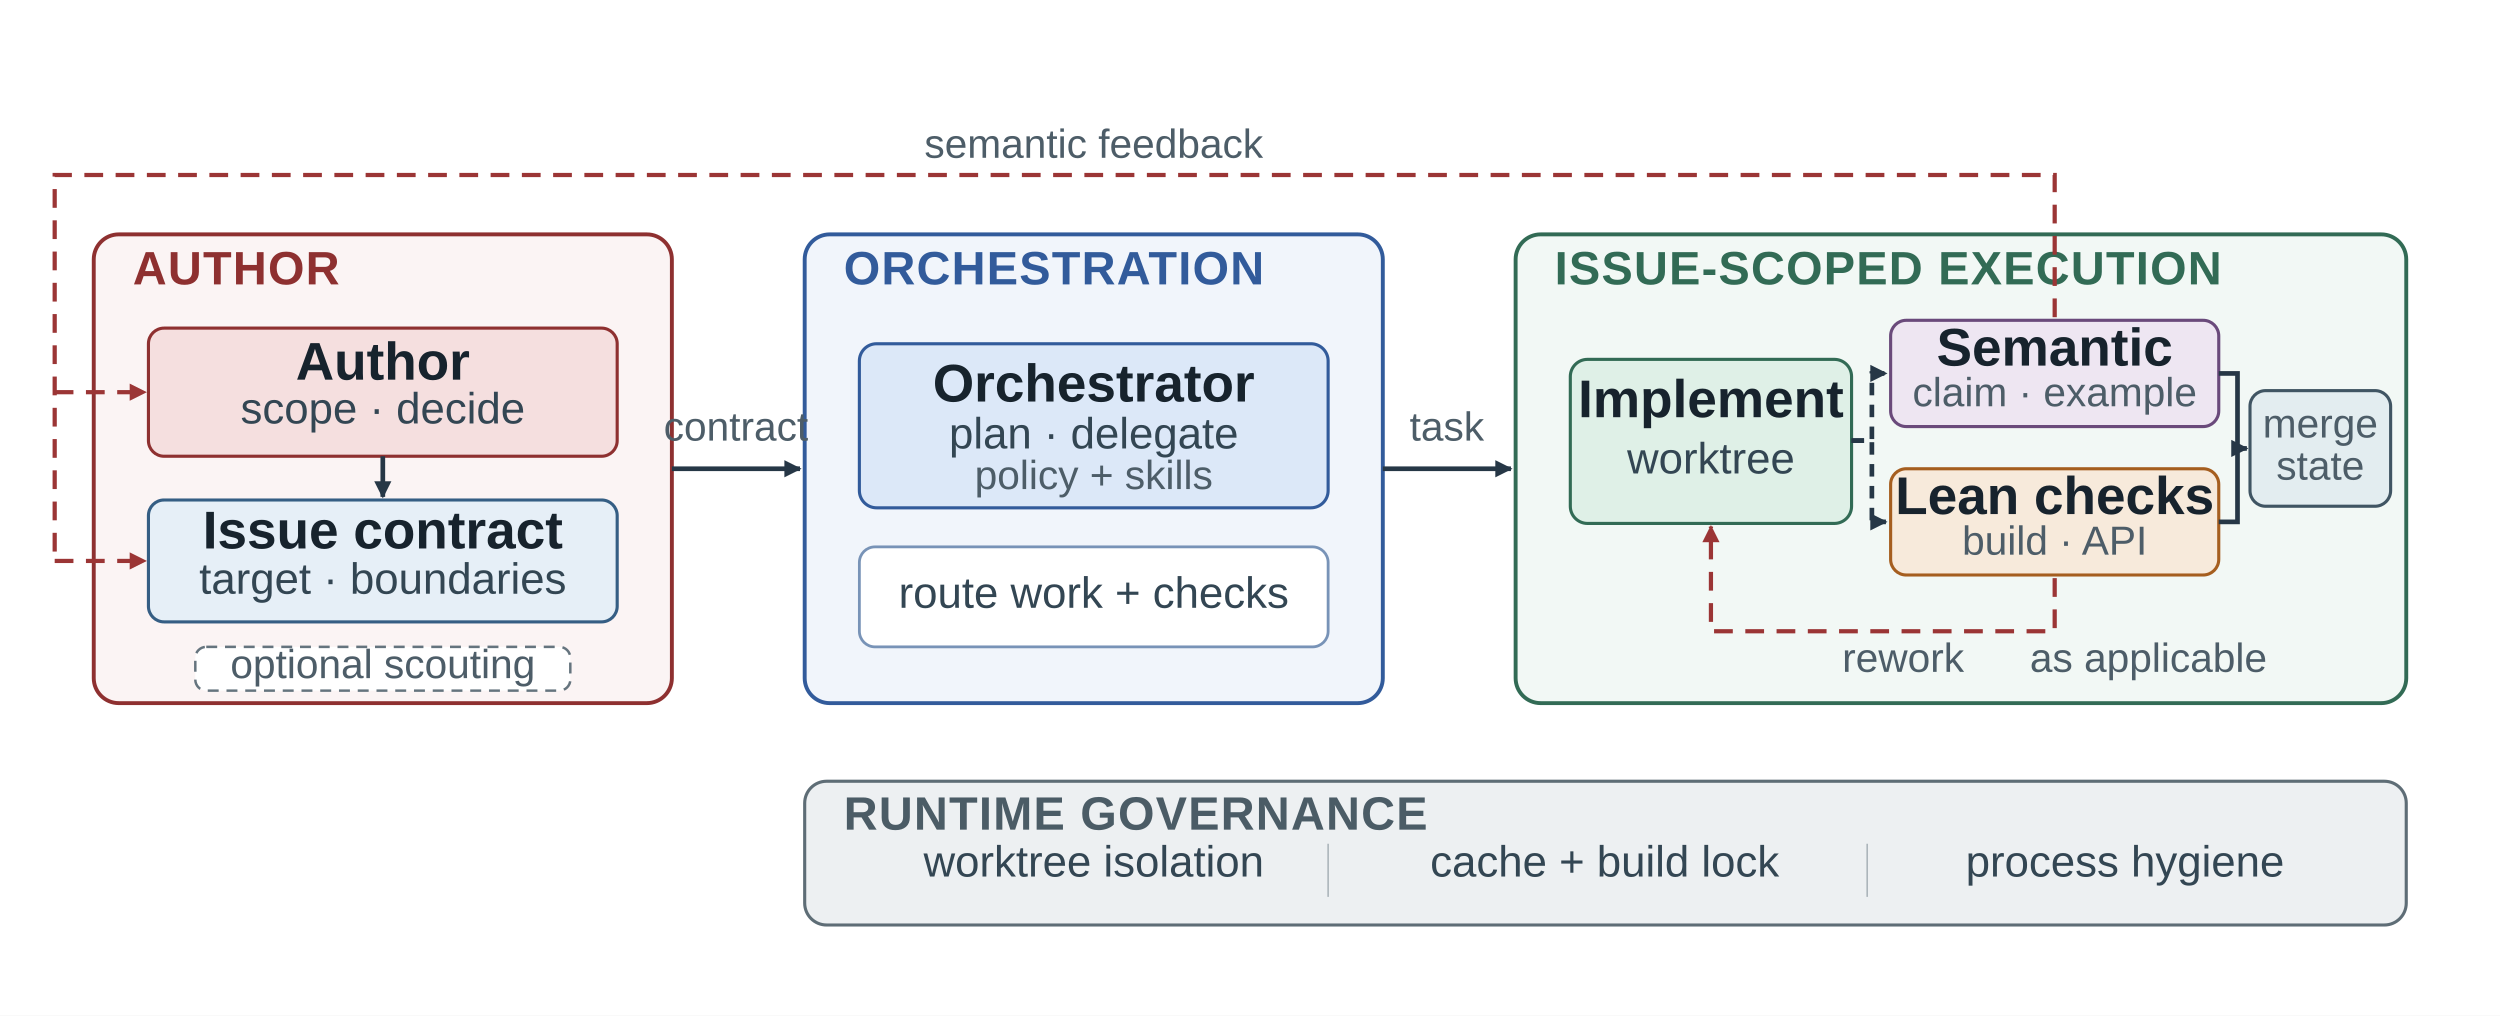
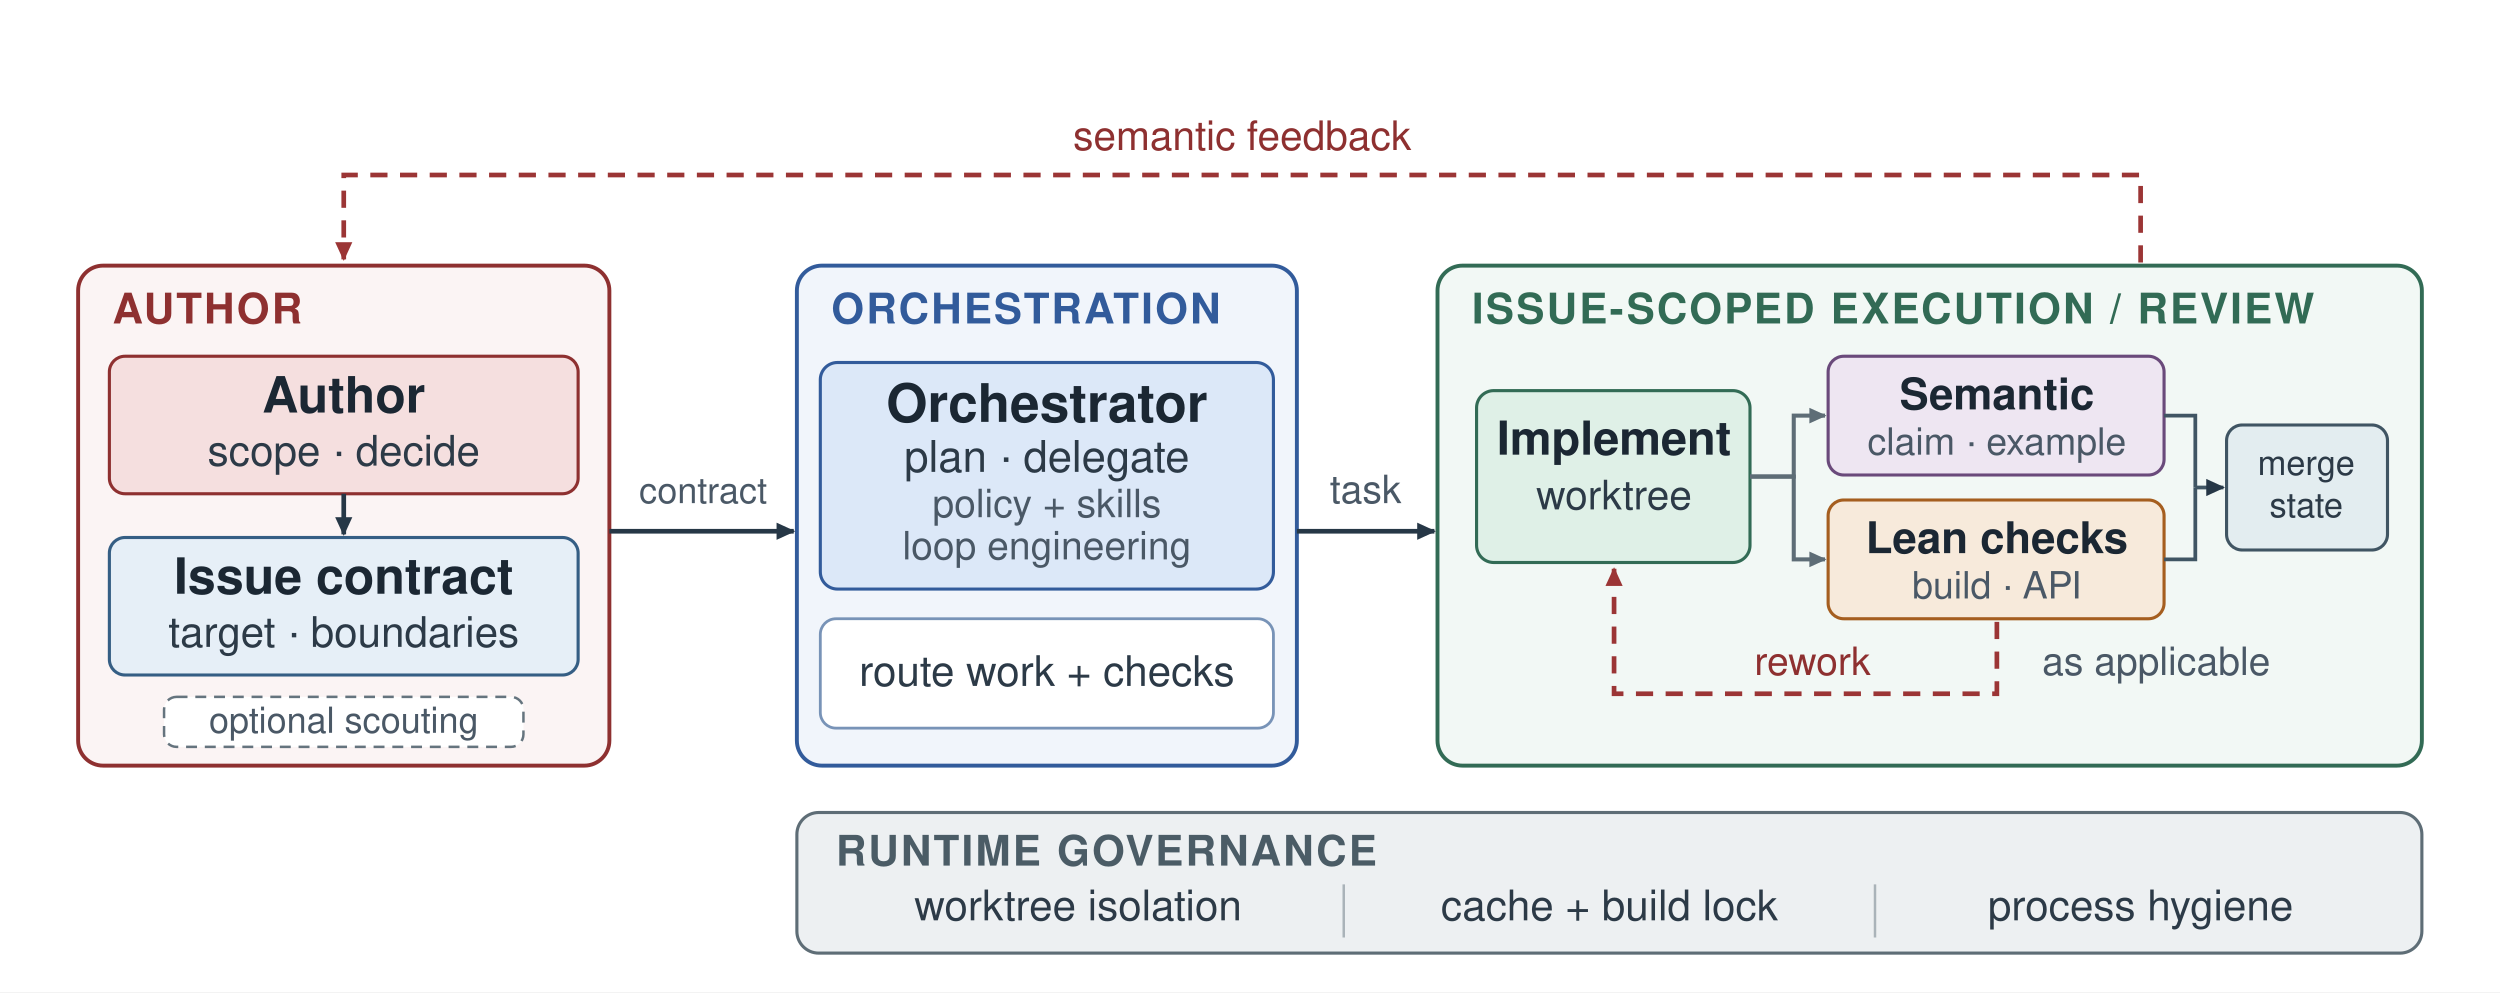
- <svg xmlns="http://www.w3.org/2000/svg" width="1600" height="650" viewBox="0 0 1600 650" role="img" aria-labelledby="title desc">
+ <svg xmlns="http://www.w3.org/2000/svg" width="1600" height="635" viewBox="0 0 1600 635" role="img" aria-labelledby="title desc">
  <defs>
-     <marker id="arrow" markerWidth="11" markerHeight="11" refX="10" refY="5.5" orient="auto" markerUnits="userSpaceOnUse">
-       <path d="M0,0 L11,5.5 L0,11 Z" fill="#263746" />
+     <marker id="arrow" markerWidth="12" markerHeight="12" refX="11" refY="6" orient="auto" markerUnits="userSpaceOnUse">
+       <path d="M0,0.5 L12,6 L0,11.5 Z" fill="#263746" />
    </marker>
-     <marker id="feedback" markerWidth="11" markerHeight="11" refX="10" refY="5.5" orient="auto" markerUnits="userSpaceOnUse">
-       <path d="M0,0 L11,5.5 L0,11 Z" fill="#9b3535" />
+     <marker id="feedback" markerWidth="12" markerHeight="12" refX="11" refY="6" orient="auto" markerUnits="userSpaceOnUse">
+       <path d="M0,0.5 L12,6 L0,11.5 Z" fill="#9b3535" />
    </marker>
-     <style>
-       .title { font: 700 32px Arial, Helvetica, sans-serif; fill: #17232d; }
-       .layer { font: 700 30px Arial, Helvetica, sans-serif; letter-spacing: 0.8px; }
-       .head { font: 700 34px Arial, Helvetica, sans-serif; fill: #17232d; }
-       .body { font: 28px Arial, Helvetica, sans-serif; fill: #334653; }
-       .small { font: 26px Arial, Helvetica, sans-serif; fill: #4d5d68; }
-       .flow { fill: none; stroke: #263746; stroke-width: 3; marker-end: url(#arrow); }
-       .conditional { stroke-dasharray: 8 6; }
-       .join { fill: none; stroke: #263746; stroke-width: 3; }
-       .return { fill: none; stroke: #9b3535; stroke-width: 2.7; stroke-dasharray: 12 8; marker-end: url(#feedback); }
-       .return-trunk { fill: none; stroke: #9b3535; stroke-width: 2.7; stroke-dasharray: 12 8; }
-     </style>
+     <marker id="cond" markerWidth="11" markerHeight="11" refX="10" refY="5.5" orient="auto" markerUnits="userSpaceOnUse">
+       <path d="M0,0.5 L11,5.5 L0,10.5 Z" fill="#5e6d76" />
+     </marker>
  </defs>
-   <rect width="1600" height="650" fill="#ffffff" />
-   <rect x="60" y="150" width="370" height="300" rx="16" fill="#fbf4f4" stroke="#8e3030" stroke-width="2.5" />
-   <text x="85" y="182" class="layer" fill="#8e3030">AUTHOR</text>
-   <rect x="95" y="210" width="300" height="82" rx="10" fill="#f5dfdf" stroke="#8e3030" stroke-width="2" />
-   <text x="245" y="243" text-anchor="middle" class="head">Author</text>
-   <text x="245" y="271" text-anchor="middle" class="body">scope · decide</text>
-   <rect x="95" y="320" width="300" height="78" rx="10" fill="#e6eff7" stroke="#355e84" stroke-width="2" />
-   <text x="245" y="351" text-anchor="middle" class="head">Issue contract</text>
-   <text x="245" y="380" text-anchor="middle" class="body">target · boundaries</text>
-   <rect x="125" y="414" width="240" height="28" rx="7" fill="#ffffff" stroke="#65747e" stroke-width="1.6" stroke-dasharray="7 5" />
-   <text x="245" y="434" text-anchor="middle" class="small">optional scouting</text>
-   <path d="M245 292 L245 318" class="flow" />
-   <rect x="515" y="150" width="370" height="300" rx="16" fill="#f1f5fb" stroke="#325b9b" stroke-width="2.5" />
-   <text x="540" y="182" class="layer" fill="#325b9b">ORCHESTRATION</text>
-   <rect x="550" y="220" width="300" height="105" rx="11" fill="#dce8f8" stroke="#325b9b" stroke-width="2" />
-   <text x="700" y="257" text-anchor="middle" class="head">Orchestrator</text>
-   <text x="700" y="287" text-anchor="middle" class="body">plan · delegate</text>
-   <text x="700" y="313" text-anchor="middle" class="small">policy + skills</text>
-   <rect x="550" y="350" width="300" height="64" rx="10" fill="#ffffff" stroke="#7893b7" stroke-width="1.8" />
-   <text x="700" y="389" text-anchor="middle" class="body">route work + checks</text>
-   <rect x="970" y="150" width="570" height="300" rx="16" fill="#f2f8f5" stroke="#326b55" stroke-width="2.5" />
-   <text x="995" y="182" class="layer" fill="#326b55">ISSUE-SCOPED EXECUTION</text>
-   <rect x="1005" y="230" width="180" height="105" rx="11" fill="#dff0e7" stroke="#326b55" stroke-width="2" />
-   <text x="1095" y="267" text-anchor="middle" class="head">Implement</text>
-   <text x="1095" y="303" text-anchor="middle" class="body">worktree</text>
-   <rect x="1210" y="205" width="210" height="68" rx="10" fill="#eee6f2" stroke="#6a4a7b" stroke-width="2" />
-   <text x="1315" y="234" text-anchor="middle" class="head">Semantic</text>
-   <text x="1315" y="260" text-anchor="middle" class="small">claim · example</text>
-   <rect x="1210" y="300" width="210" height="68" rx="10" fill="#f7eadb" stroke="#a55e1f" stroke-width="2" />
-   <text x="1315" y="329" text-anchor="middle" class="head">Lean checks</text>
-   <text x="1315" y="355" text-anchor="middle" class="small">build · API</text>
-   <rect x="1440" y="250" width="90" height="74" rx="10" fill="#e3edf0" stroke="#405563" stroke-width="2" />
-   <text x="1485" y="280" text-anchor="middle" class="small">merge</text>
-   <text x="1485" y="307" text-anchor="middle" class="small">state</text>
-   <path d="M430 300 L512 300" class="flow" />
-   <text x="471" y="282" text-anchor="middle" class="small">contract</text>
-   <path d="M885 300 L967 300" class="flow" />
-   <text x="926" y="282" text-anchor="middle" class="small">task</text>
-   <text x="1375" y="430" text-anchor="middle" class="small">as applicable</text>
-   <path d="M1185 282 L1198 282 L1198 239 L1207 239" class="flow conditional" />
-   <path d="M1185 282 L1198 282 L1198 334 L1207 334" class="flow conditional" />
-   <path d="M1420 239 L1432 239 L1432 287" class="join" />
-   <path d="M1420 334 L1432 334 L1432 287" class="join" />
-   <path d="M1432 287 L1438 287" class="flow" />
-   <path d="M1315 203 L1315 112 L35 112 L35 359" class="return-trunk" />
-   <path d="M35 251 L93 251" class="return" />
-   <path d="M35 359 L93 359" class="return" />
-   <text x="700" y="101" text-anchor="middle" class="small" fill="#8e3030">semantic feedback</text>
-   <path d="M1315 370 L1315 404 L1095 404 L1095 337" class="return" />
-   <text x="1218" y="430" text-anchor="middle" class="small" fill="#8e3030">rework</text>
-   <rect x="515" y="500" width="1025" height="92" rx="14" fill="#edf0f2" stroke="#5e6d76" stroke-width="2" />
-   <text x="540" y="531" class="layer" fill="#4b5c66">RUNTIME GOVERNANCE</text>
-   <text x="700" y="561" text-anchor="middle" class="body">
-     worktree isolation
-   </text>
-   <text x="1027" y="561" text-anchor="middle" class="body">
-     cache + build lock
-   </text>
-   <text x="1360" y="561" text-anchor="middle" class="body">
-     process hygiene
-   </text>
-   <line x1="850" y1="540" x2="850" y2="574" stroke="#aab3b9" />
-   <line x1="1195" y1="540" x2="1195" y2="574" stroke="#aab3b9" />
+   <rect width="1600" height="635" fill="#ffffff" />
+   <g font-family="Helvetica Neue, Helvetica, Arial, sans-serif">
+     <rect x="50" y="170" width="340" height="320" rx="16" fill="#fbf4f4" stroke="#8e3030" stroke-width="2.5" />
+     <text x="72" y="207" font-size="27" font-weight="700" letter-spacing="1.4" fill="#8e3030">AUTHOR</text>
+     <rect x="70" y="228" width="300" height="88" rx="10" fill="#f5dfdf" stroke="#8e3030" stroke-width="2" />
+     <text x="220" y="264" text-anchor="middle" font-size="32" font-weight="700" fill="#1b2733">Author</text>
+     <text x="220" y="298" text-anchor="middle" font-size="27" fill="#2c3a47">scope · decide</text>
+     <rect x="70" y="344" width="300" height="88" rx="10" fill="#e6eff7" stroke="#355e84" stroke-width="2" />
+     <text x="220" y="380" text-anchor="middle" font-size="32" font-weight="700" fill="#1b2733">Issue contract</text>
+     <text x="220" y="414" text-anchor="middle" font-size="27" fill="#2c3a47">target · boundaries</text>
+     <path d="M220 316 L220 342" fill="none" stroke="#263746" stroke-width="3" marker-end="url(#arrow)" />
+     <rect x="105" y="446" width="230" height="32" rx="8" fill="#ffffff" stroke="#65747e" stroke-width="1.6" stroke-dasharray="7 5" />
+     <text x="220" y="469" text-anchor="middle" font-size="23" fill="#4a5866">optional scouting</text>
+     <rect x="510" y="170" width="320" height="320" rx="16" fill="#f1f5fb" stroke="#325b9b" stroke-width="2.5" />
+     <text x="532" y="207" font-size="27" font-weight="700" letter-spacing="1.4" fill="#325b9b">ORCHESTRATION</text>
+     <rect x="525" y="232" width="290" height="145" rx="11" fill="#dce8f8" stroke="#325b9b" stroke-width="2" />
+     <text x="670" y="270" text-anchor="middle" font-size="34" font-weight="700" fill="#1b2733">Orchestrator</text>
+     <text x="670" y="302" text-anchor="middle" font-size="28" fill="#2c3a47">plan · delegate</text>
+     <text x="670" y="331" text-anchor="middle" font-size="25" fill="#4a5866">policy + skills</text>
+     <text x="670" y="358" text-anchor="middle" font-size="25" fill="#4a5866">loop engineering</text>
+     <rect x="525" y="396" width="290" height="70" rx="10" fill="#ffffff" stroke="#7893b7" stroke-width="1.8" />
+     <text x="670" y="439" text-anchor="middle" font-size="27" fill="#2c3a47">route work + checks</text>
+     <rect x="920" y="170" width="630" height="320" rx="16" fill="#f2f8f5" stroke="#326b55" stroke-width="2.5" />
+     <text x="942" y="207" font-size="27" font-weight="700" letter-spacing="1.4" fill="#326b55">ISSUE-SCOPED EXECUTION / REVIEW</text>
+     <rect x="945" y="250" width="175" height="110" rx="11" fill="#dff0e7" stroke="#326b55" stroke-width="2" />
+     <text x="1033" y="291" text-anchor="middle" font-size="30" font-weight="700" fill="#1b2733">Implement</text>
+     <text x="1033" y="326" text-anchor="middle" font-size="26" fill="#2c3a47">worktree</text>
+     <rect x="1170" y="228" width="215" height="76" rx="10" fill="#eee6f2" stroke="#6a4a7b" stroke-width="2" />
+     <text x="1278" y="262" text-anchor="middle" font-size="28" font-weight="700" fill="#1b2733">Semantic</text>
+     <text x="1278" y="291" text-anchor="middle" font-size="24" fill="#4a5866">claim · example</text>
+     <rect x="1170" y="320" width="215" height="76" rx="10" fill="#f7eadb" stroke="#a55e1f" stroke-width="2" />
+     <text x="1278" y="354" text-anchor="middle" font-size="28" font-weight="700" fill="#1b2733">Lean checks</text>
+     <text x="1278" y="383" text-anchor="middle" font-size="24" fill="#4a5866">build · API</text>
+     <rect x="1425" y="272" width="103" height="80" rx="10" fill="#e3edf0" stroke="#405563" stroke-width="2" />
+     <text x="1476" y="304" text-anchor="middle" font-size="22" fill="#2c3a47">merge</text>
+     <text x="1476" y="331" text-anchor="middle" font-size="22" fill="#2c3a47">state</text>
+     <g fill="none" stroke="#5e6d76" stroke-width="2.6" marker-end="url(#cond)">
+       <path d="M1120 305 L1148 305 L1148 266 L1168 266" />
+       <path d="M1120 305 L1148 305 L1148 358 L1168 358" />
+     </g>
+     <g fill="none" stroke="#405563" stroke-width="2.4">
+       <path d="M1385 266 L1405 266 L1405 312" />
+       <path d="M1385 358 L1405 358 L1405 312" />
+       <path d="M1405 312 L1423 312" marker-end="url(#arrow)" />
+     </g>
+     <g fill="none" stroke="#263746" stroke-width="3" marker-end="url(#arrow)">
+       <path d="M390 340 L508 340" />
+       <path d="M830 340 L918 340" />
+     </g>
+     <text x="450" y="322" text-anchor="middle" font-size="23" fill="#4a5866">contract</text>
+     <text x="874" y="322" text-anchor="middle" font-size="25" fill="#4a5866">task</text>
+     <g fill="none" stroke="#9b3535" stroke-width="3" stroke-dasharray="11 8" marker-end="url(#feedback)">
+       <path d="M1370 168 L1370 112 L220 112 L220 166" />
+       <path d="M1278 398 L1278 444 L1033 444 L1033 364" />
+     </g>
+     <text x="795" y="96" text-anchor="middle" font-size="26" fill="#8e3030">semantic feedback</text>
+     <text x="1160" y="432" text-anchor="middle" font-size="25" fill="#8e3030">rework</text>
+     <text x="1380" y="432" text-anchor="middle" font-size="25" fill="#4a5866">as applicable</text>
+     <rect x="510" y="520" width="1040" height="90" rx="14" fill="#edf0f2" stroke="#5e6d76" stroke-width="2" />
+     <text x="535" y="554" font-size="27" font-weight="700" letter-spacing="1.4" fill="#4b5c66">RUNTIME GOVERNANCE</text>
+     <text x="690" y="589" text-anchor="middle" font-size="27" fill="#2c3a47">worktree isolation</text>
+     <text x="1030" y="589" text-anchor="middle" font-size="27" fill="#2c3a47">cache + build lock</text>
+     <text x="1370" y="589" text-anchor="middle" font-size="27" fill="#2c3a47">process hygiene</text>
+     <path d="M860 566 L860 600 M1200 566 L1200 600" stroke="#aab3b9" stroke-width="1.6" />
+   </g>
</svg>
